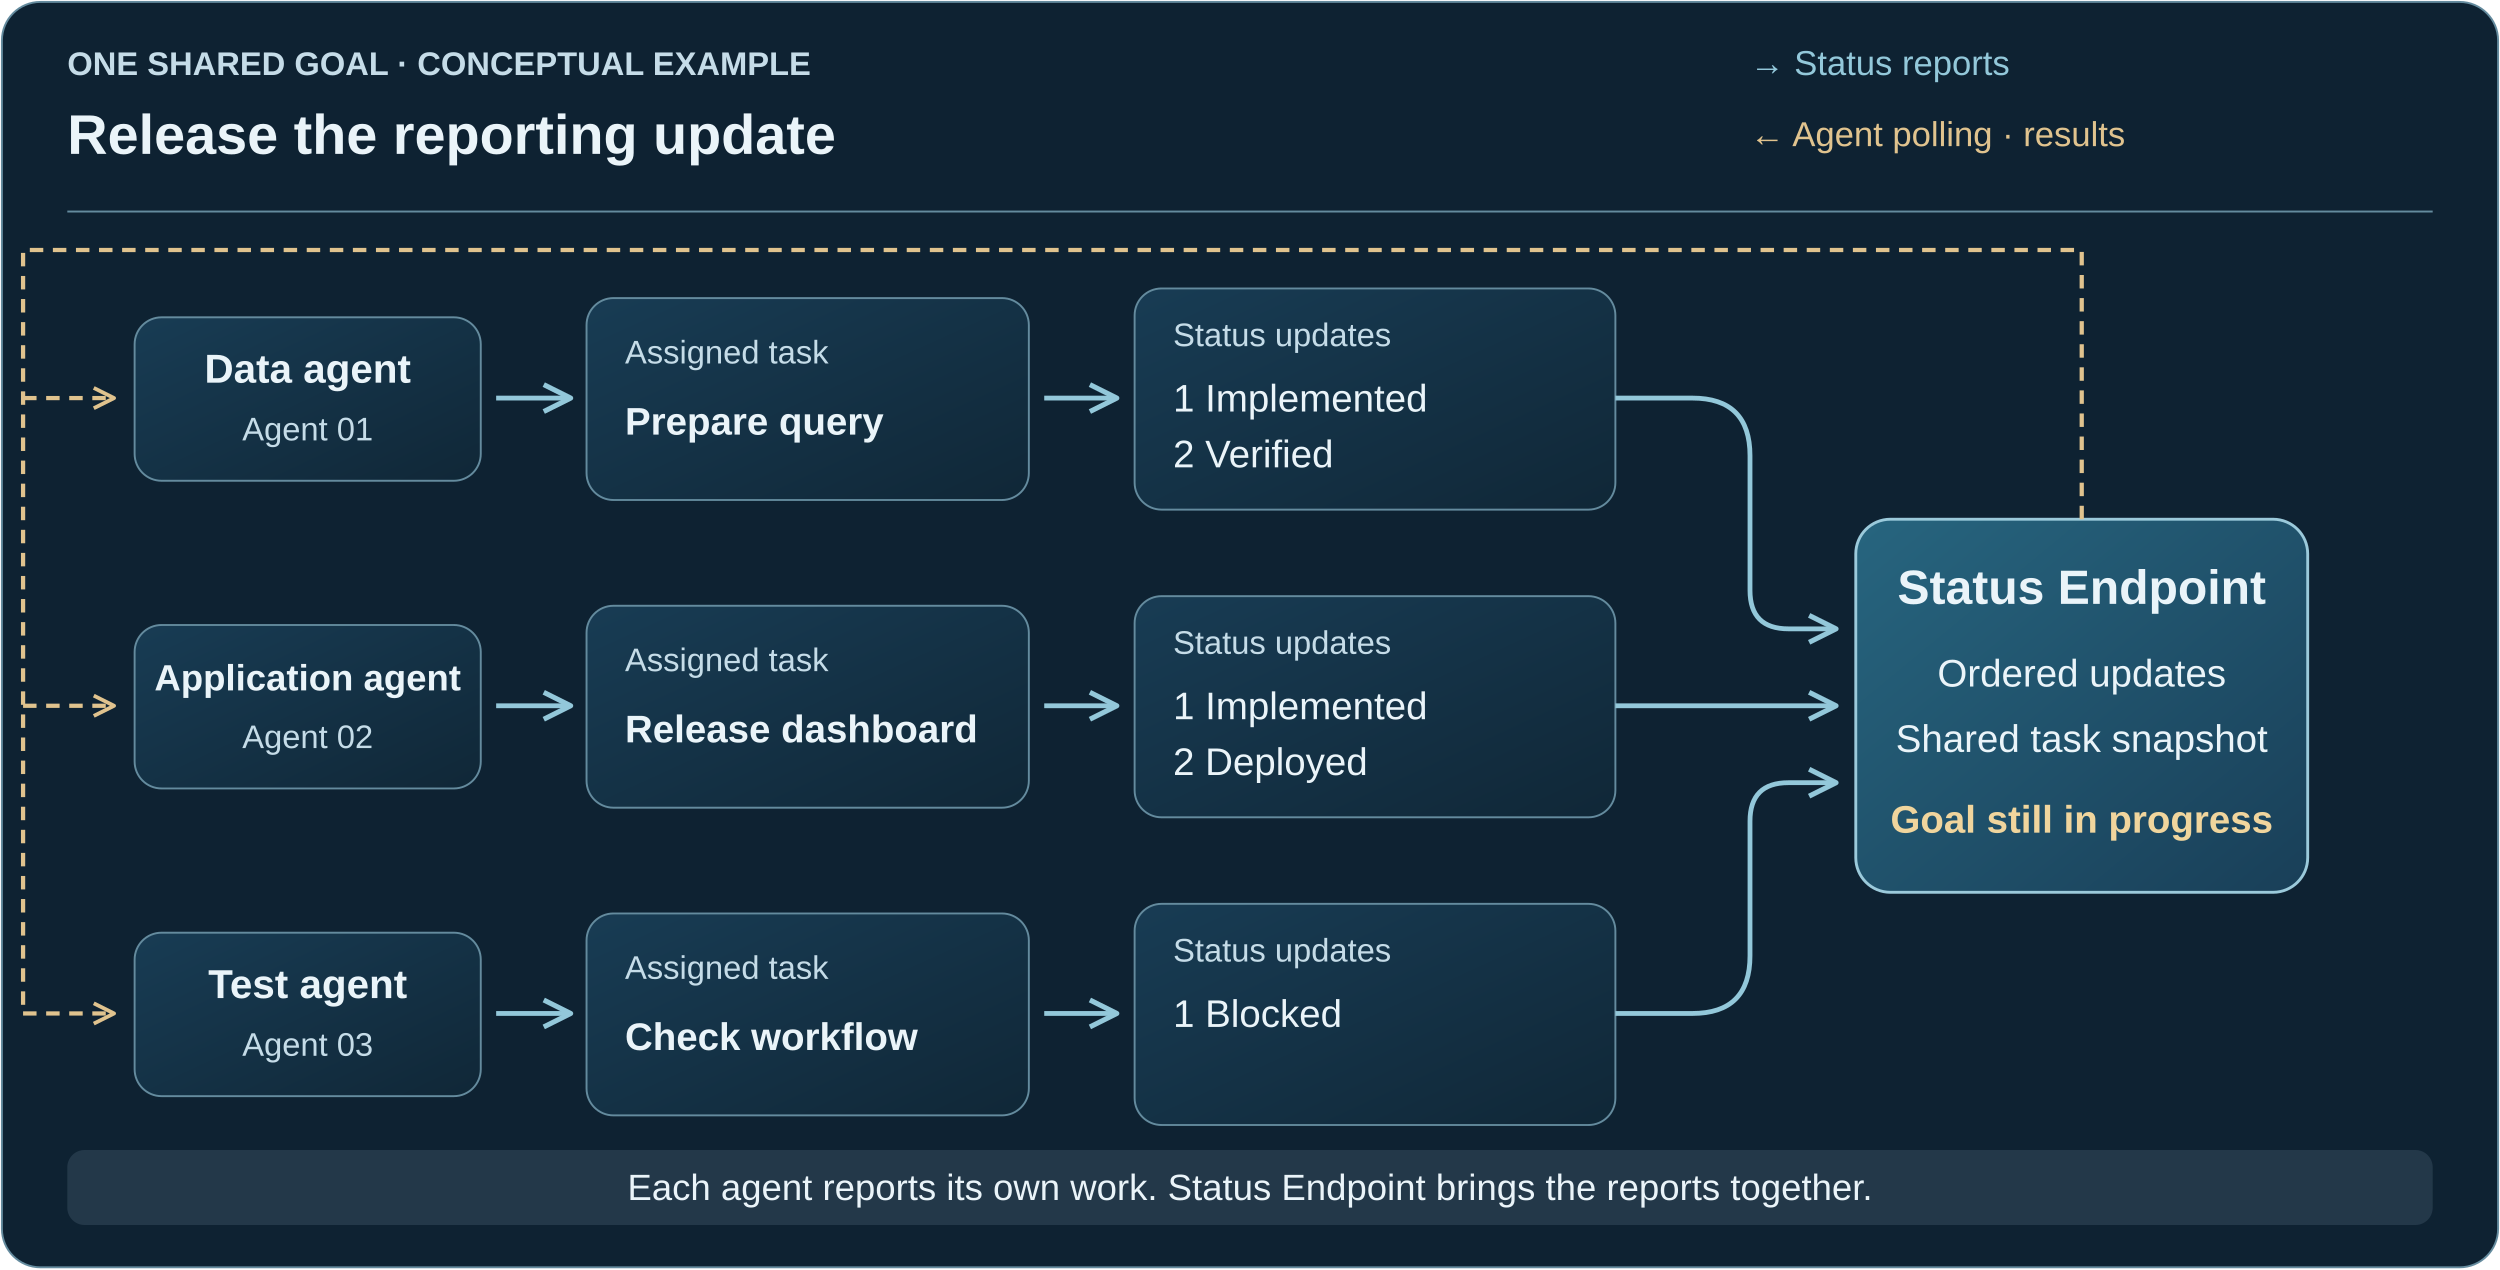
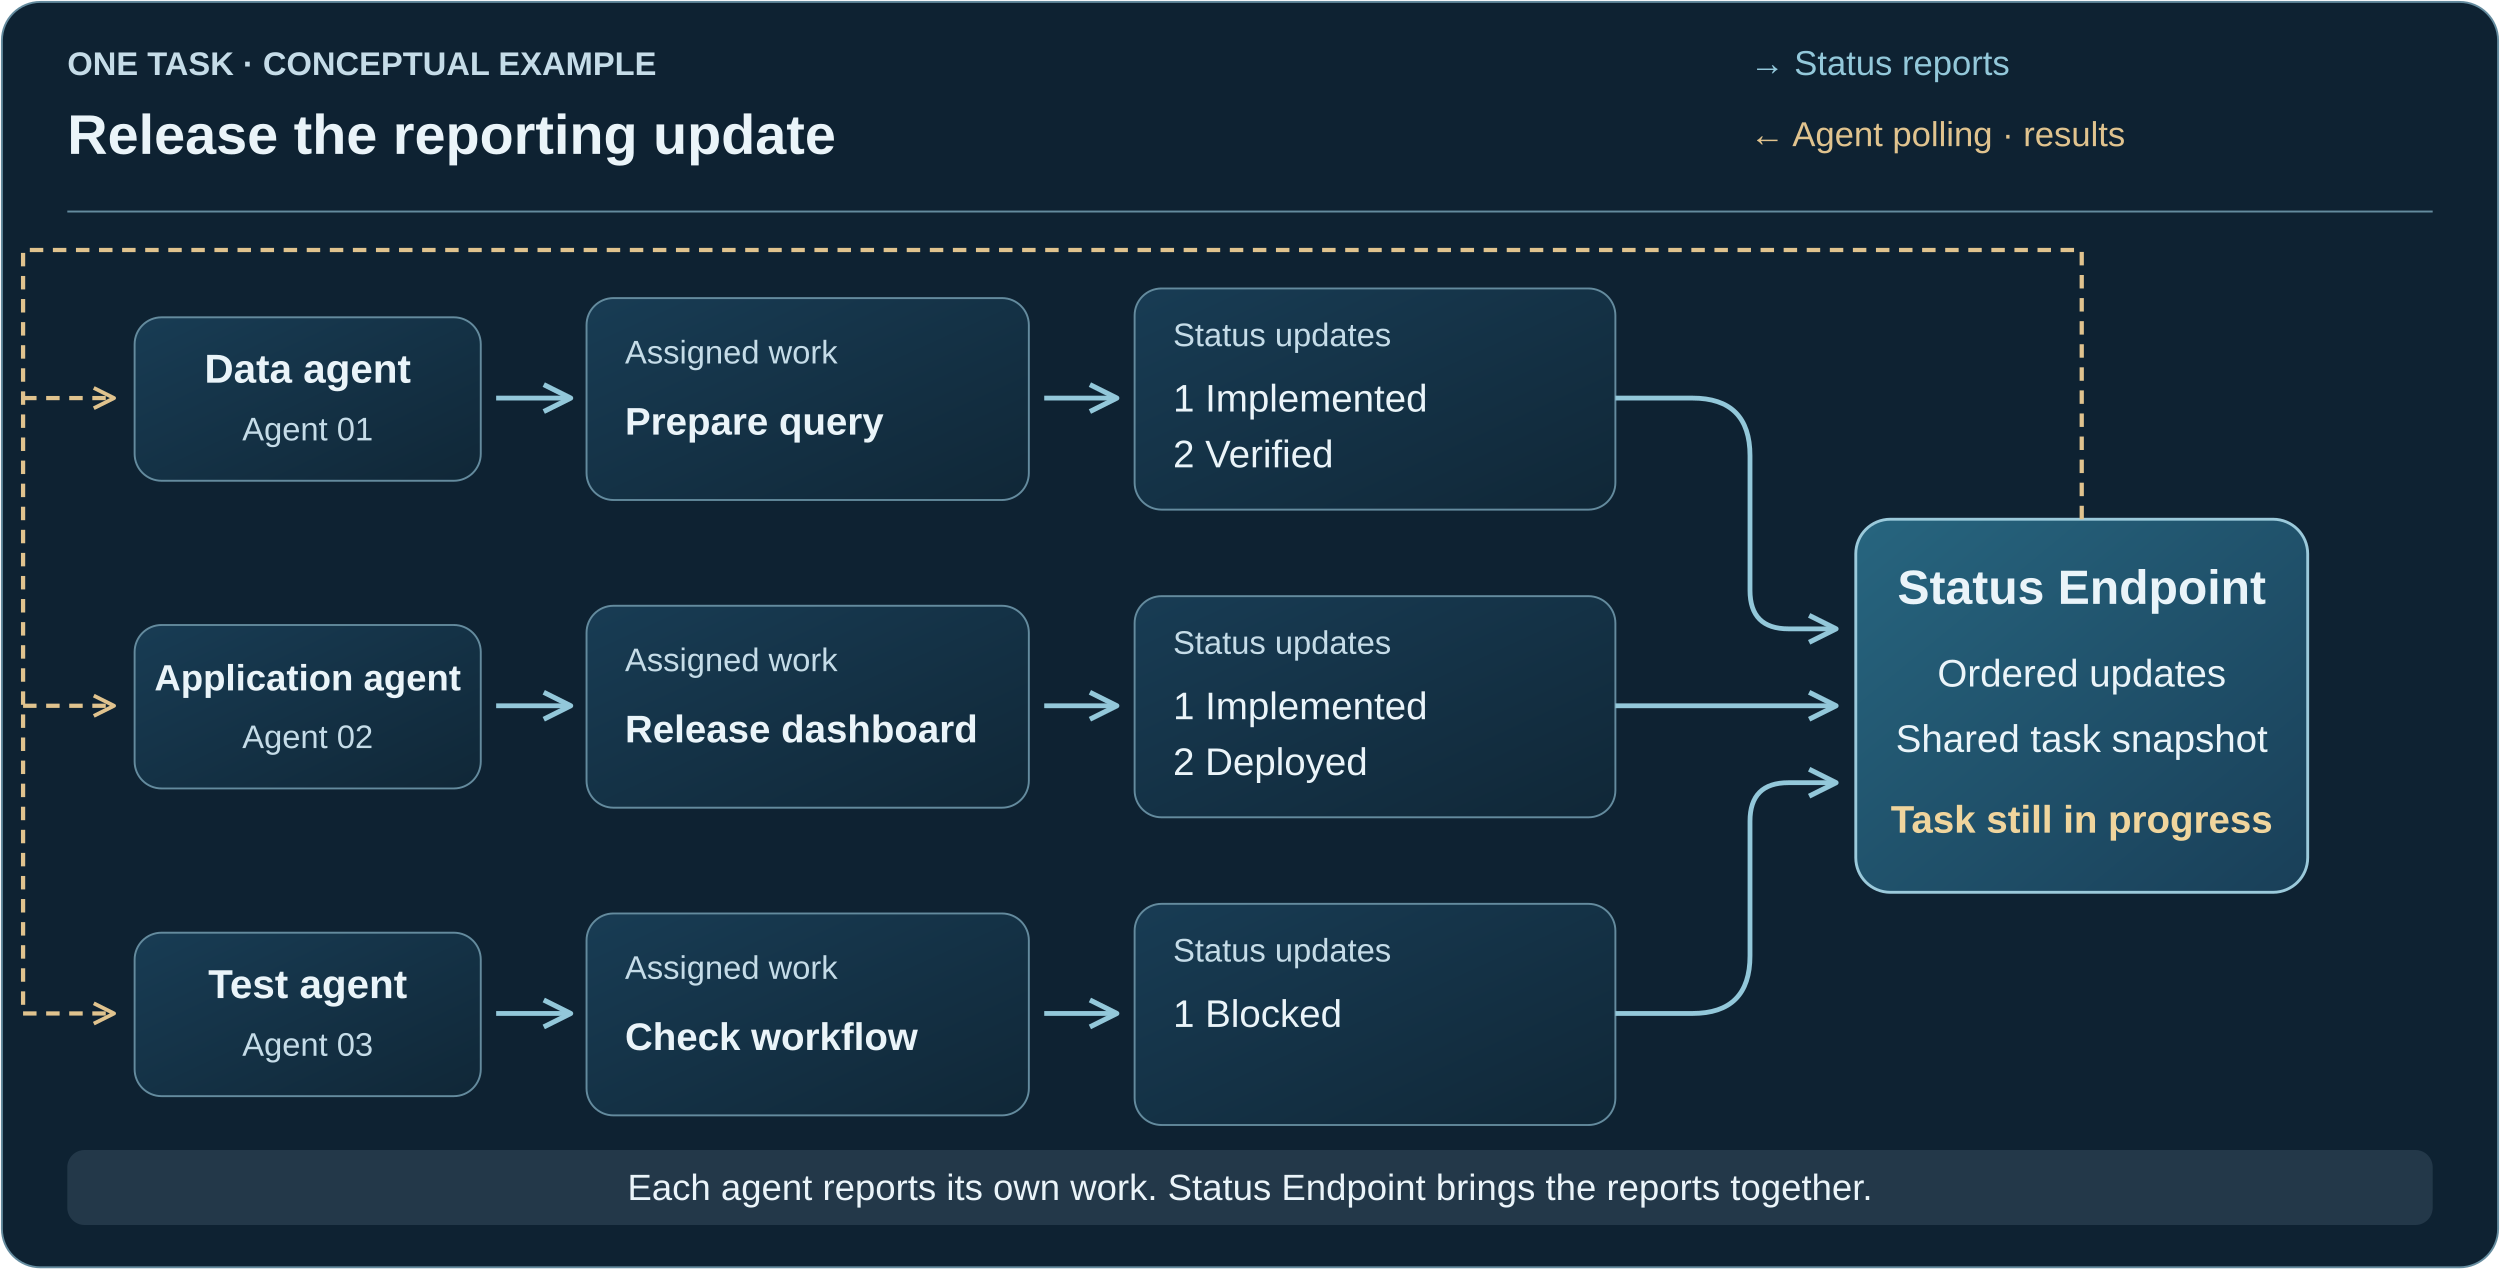
<svg xmlns="http://www.w3.org/2000/svg" width="1300" height="660" viewBox="0 0 1300 660" role="img" aria-labelledby="title desc">
  <defs>
    <linearGradient id="panel" x2="1" y2="1">
      <stop stop-color="#183c54" />
      <stop offset="1" stop-color="#102737" />
    </linearGradient>
    <linearGradient id="core" x2="1" y2="1">
      <stop stop-color="#27657f" />
      <stop offset="1" stop-color="#193f58" />
    </linearGradient>
    <marker id="arrow" viewBox="0 0 10 10" refX="8" refY="5" markerWidth="7" markerHeight="7" orient="auto">
      <path d="M1 1 9 5 1 9" fill="none" stroke="#93c8da" stroke-width="1.5" stroke-linejoin="round" />
    </marker>
    <marker id="pollarrow" viewBox="0 0 10 10" refX="8" refY="5" markerWidth="6" markerHeight="6" orient="auto">
      <path d="M1 1 9 5 1 9" fill="none" stroke="#e0c38e" stroke-width="1.5" stroke-linejoin="round" />
    </marker>
  </defs>
  <style>.edge{fill:none;stroke:#93c8da;stroke-width:2.5;marker-end:url(#arrow)}.pollbus,.poll{fill:none;stroke:#e0c38e;stroke-width:2.2;stroke-dasharray:7 5}.poll{marker-end:url(#pollarrow)}</style>
  <rect x="1" y="1" width="1298" height="658" rx="20" fill="#0e2232" stroke="#648b9e" />
  <g font-family="Arial, sans-serif" fill="#eaf4f9">
-     <text x="35" y="39" font-size="17" font-weight="700" fill="#c5dce8">ONE SHARED GOAL · CONCEPTUAL EXAMPLE</text>
+     <text x="35" y="39" font-size="17" font-weight="700" fill="#c5dce8">ONE TASK · CONCEPTUAL EXAMPLE</text>
    <text x="35" y="80" font-size="29" font-weight="700">Release the reporting update</text>
    <text x="910" y="39" font-size="18" fill="#93c8da">→ Status reports</text>
    <text x="910" y="76" font-size="18" fill="#e0c38e">← Agent polling · results</text>
    <path d="M35 110H1265" stroke="#648b9e" />
    <g transform="translate(35 0)">
      <rect x="35" y="165" width="180" height="85" rx="14" fill="url(#panel)" stroke="#648b9e" />
      <text x="125" y="199" text-anchor="middle" font-size="21" font-weight="700">Data agent</text>
      <text x="125" y="229" text-anchor="middle" font-size="17" fill="#c5dce8">Agent 01</text>
      <path d="M223 207H260" class="edge" />
      <rect x="270" y="155" width="230" height="105" rx="14" fill="url(#panel)" stroke="#648b9e" />
-       <text x="290" y="189" font-size="17" fill="#c5dce8">Assigned task</text>
+       <text x="290" y="189" font-size="17" fill="#c5dce8">Assigned work</text>
      <text x="290" y="226" font-size="20" font-weight="700">Prepare query</text>
      <path d="M508 207H544" class="edge" />
      <rect x="555" y="150" width="250" height="115" rx="14" fill="url(#panel)" stroke="#648b9e" />
      <text x="575" y="180" font-size="17" fill="#c5dce8">Status updates</text>
      <text x="575" y="214" font-size="20">1  Implemented</text>
      <text x="575" y="243" font-size="20">2  Verified</text>
      <rect x="35" y="325" width="180" height="85" rx="14" fill="url(#panel)" stroke="#648b9e" />
      <text x="125" y="359" text-anchor="middle" font-size="19" font-weight="700">Application agent</text>
      <text x="125" y="389" text-anchor="middle" font-size="17" fill="#c5dce8">Agent 02</text>
      <path d="M223 367H260" class="edge" />
      <rect x="270" y="315" width="230" height="105" rx="14" fill="url(#panel)" stroke="#648b9e" />
-       <text x="290" y="349" font-size="17" fill="#c5dce8">Assigned task</text>
+       <text x="290" y="349" font-size="17" fill="#c5dce8">Assigned work</text>
      <text x="290" y="386" font-size="20" font-weight="700">Release dashboard</text>
      <path d="M508 367H544" class="edge" />
      <rect x="555" y="310" width="250" height="115" rx="14" fill="url(#panel)" stroke="#648b9e" />
      <text x="575" y="340" font-size="17" fill="#c5dce8">Status updates</text>
      <text x="575" y="374" font-size="20">1  Implemented</text>
      <text x="575" y="403" font-size="20">2  Deployed</text>
      <rect x="35" y="485" width="180" height="85" rx="14" fill="url(#panel)" stroke="#648b9e" />
      <text x="125" y="519" text-anchor="middle" font-size="21" font-weight="700">Test agent</text>
      <text x="125" y="549" text-anchor="middle" font-size="17" fill="#c5dce8">Agent 03</text>
      <path d="M223 527H260" class="edge" />
      <rect x="270" y="475" width="230" height="105" rx="14" fill="url(#panel)" stroke="#648b9e" />
-       <text x="290" y="509" font-size="17" fill="#c5dce8">Assigned task</text>
+       <text x="290" y="509" font-size="17" fill="#c5dce8">Assigned work</text>
      <text x="290" y="546" font-size="20" font-weight="700">Check workflow</text>
      <path d="M508 527H544" class="edge" />
      <rect x="555" y="470" width="250" height="115" rx="14" fill="url(#panel)" stroke="#648b9e" />
      <text x="575" y="500" font-size="17" fill="#c5dce8">Status updates</text>
      <text x="575" y="534" font-size="20">1  Blocked</text>
      <rect x="930" y="270" width="235" height="194" rx="18" fill="url(#core)" stroke="#9bcadb" stroke-width="1.5" />
      <g text-anchor="middle">
        <text x="1047.5" y="314" font-size="25" font-weight="700">Status Endpoint</text>
        <text x="1047.5" y="357" font-size="20">Ordered updates</text>
        <text x="1047.5" y="391" font-size="20">Shared task snapshot</text>
-         <text x="1047.5" y="433" font-size="20" font-weight="700" fill="#f0d59d">Goal still in progress</text>
+         <text x="1047.5" y="433" font-size="20" font-weight="700" fill="#f0d59d">Task still in progress</text>
      </g>
      <path d="M805 207H845Q875 207 875 237V307Q875 327 895 327H918" class="edge" />
      <path d="M805 367H918" class="edge" />
      <path d="M805 527H845Q875 527 875 497V427Q875 407 895 407H918" class="edge" />
    </g>
    <path d="M1082.5 270V130H12V527" class="pollbus" />
    <path d="M12 207H58" class="poll" />
    <path d="M12 367H58" class="poll" />
    <path d="M12 527H58" class="poll" />
    <rect x="35" y="598" width="1230" height="39" rx="9" fill="#233849" />
    <text x="650" y="624" text-anchor="middle" font-size="19">Each agent reports its own work. Status Endpoint brings the reports together.</text>
  </g>
</svg>
